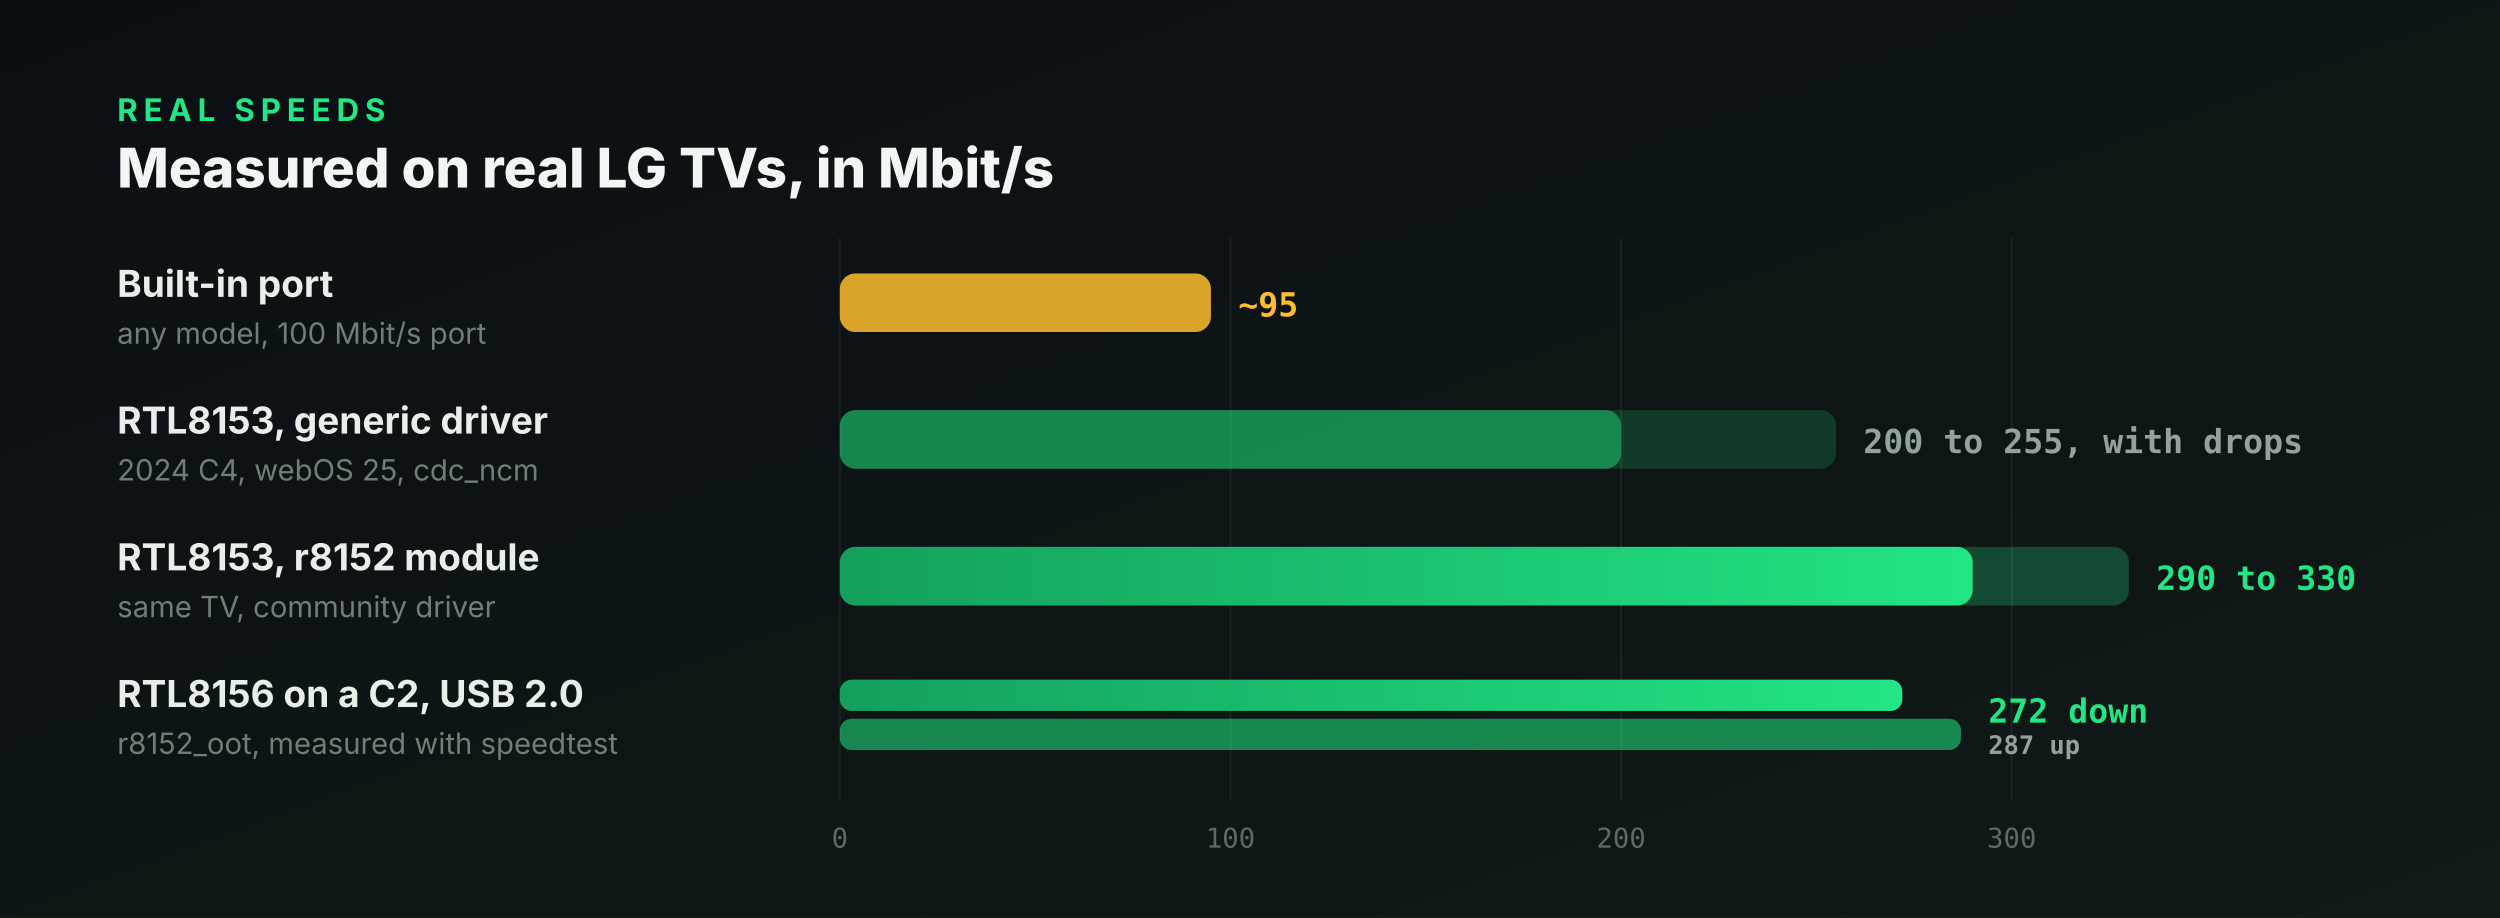
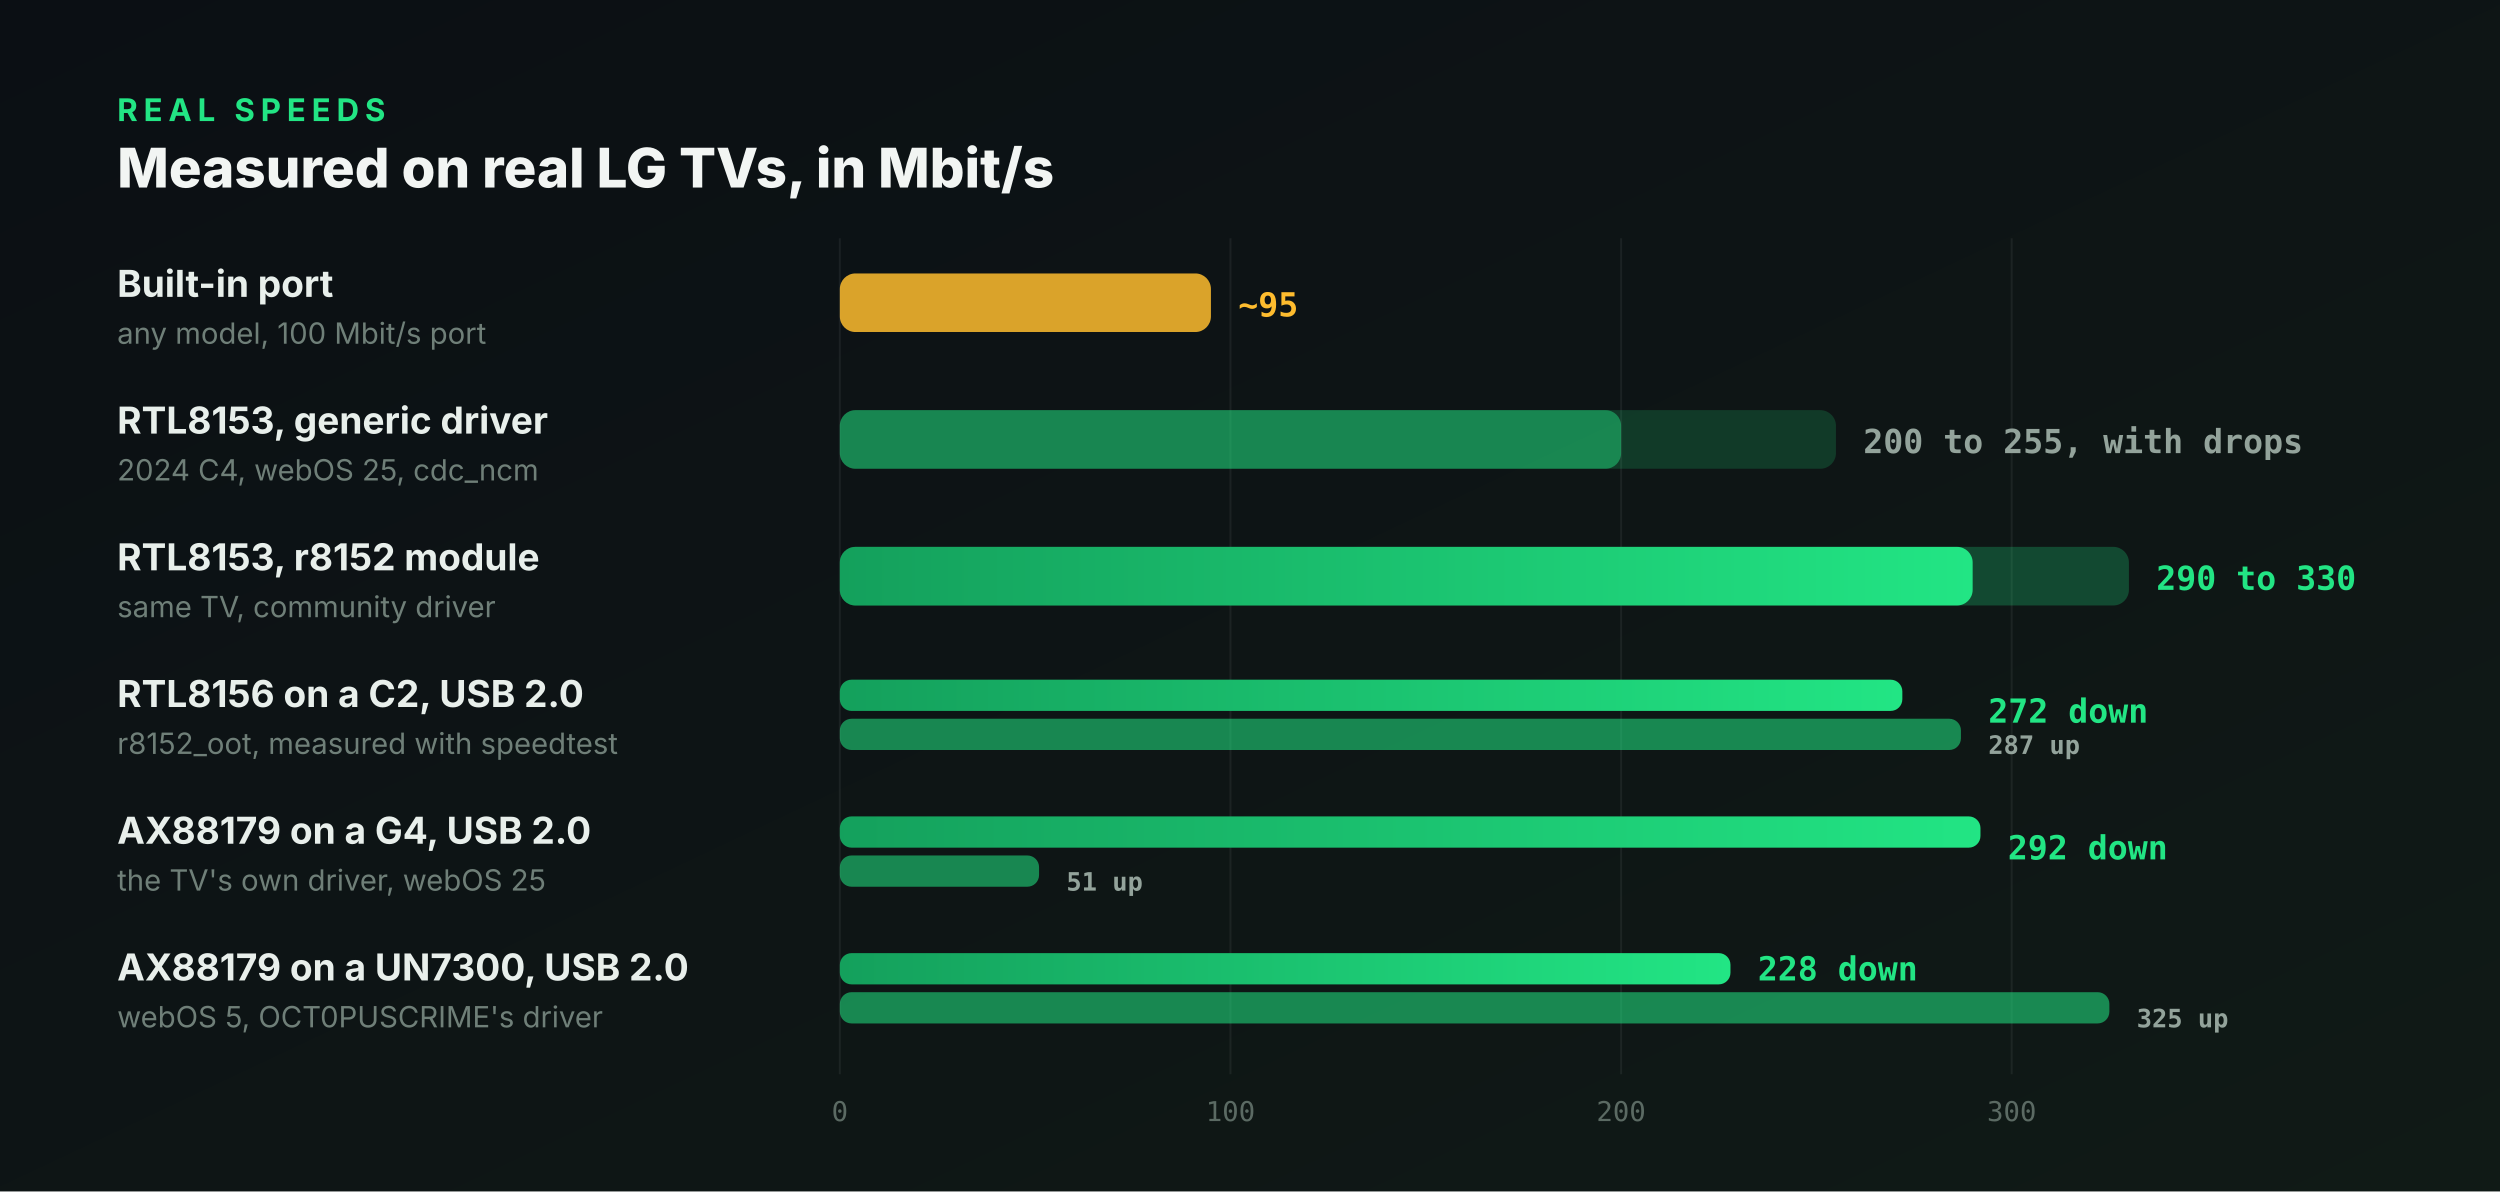
- <svg xmlns="http://www.w3.org/2000/svg" width="1280" height="470" viewBox="0 0 1280 470" role="img" aria-labelledby="t d">
+ <svg xmlns="http://www.w3.org/2000/svg" width="1280" height="610" viewBox="0 0 1280 610" role="img" aria-labelledby="t d">
  <defs>
    <linearGradient id="bg" x1="0" y1="0" x2="1" y2="1">
      <stop offset="0" stop-color="#0b0f14" />
      <stop offset="1" stop-color="#101a16" />
    </linearGradient>
    <linearGradient id="g" x1="0" y1="0" x2="1" y2="0">
      <stop offset="0" stop-color="#14a05c" />
      <stop offset="1" stop-color="#22e584" />
    </linearGradient>
    <style>
      .sans { font-family: Inter, -apple-system, "Segoe UI", Helvetica, Arial, sans-serif; }
      .mono { font-family: "JetBrains Mono", ui-monospace, SFMono-Regular, Menlo, Consolas, "DejaVu Sans Mono", monospace; }
      .bar { transform-box: fill-box; transform-origin: left center; animation: grow 1.6s cubic-bezier(.2,.8,.2,1) both; }
-       .b2 { animation-delay: .25s; } .b3 { animation-delay: .5s; } .b4 { animation-delay: .75s; } .b5 { animation-delay: .9s; }
+       .b2 { animation-delay: .25s; } .b3 { animation-delay: .5s; } .b4 { animation-delay: .75s; } .b5 { animation-delay: .9s; } .b6 { animation-delay: 1s; } .b7 { animation-delay: 1.1s; } .b8 { animation-delay: 1.2s; } .b9 { animation-delay: 1.3s; }
      @keyframes grow { from { transform: scaleX(0); } to { transform: scaleX(1); } }
      .num { animation: fade .6s ease-out both; }
-       .n1 { animation-delay: 1.2s; } .n2 { animation-delay: 1.45s; } .n3 { animation-delay: 1.7s; } .n4 { animation-delay: 2s; }
+       .n1 { animation-delay: 1.2s; } .n2 { animation-delay: 1.45s; } .n3 { animation-delay: 1.7s; } .n4 { animation-delay: 2s; } .n5 { animation-delay: 2.2s; } .n6 { animation-delay: 2.4s; }
      @keyframes fade { from { opacity: 0; } to { opacity: 1; } }
      @media (prefers-reduced-motion: reduce) { .bar, .num { animation: none; } }
    </style>
  </defs>
-   <rect width="1280" height="470" fill="url(#bg)" />
+   <rect width="1280" height="610" fill="url(#bg)" />
  <text x="60" y="62" class="sans" font-size="16" font-weight="700" fill="#22e584" letter-spacing="3">REAL SPEEDS</text>
  <text x="60" y="96" class="sans" font-size="28" font-weight="800" fill="#f2f5f3">Measured on real LG TVs, in Mbit/s</text>
  <g stroke="#ffffff" stroke-opacity="0.06">
-     <line x1="430" y1="122" x2="430" y2="410" />
-     <line x1="630" y1="122" x2="630" y2="410" />
-     <line x1="830" y1="122" x2="830" y2="410" />
-     <line x1="1030" y1="122" x2="1030" y2="410" />
+     <line x1="430" y1="122" x2="430" y2="550" />
+     <line x1="630" y1="122" x2="630" y2="550" />
+     <line x1="830" y1="122" x2="830" y2="550" />
+     <line x1="1030" y1="122" x2="1030" y2="550" />
  </g>
  <g class="mono" font-size="14" fill="#5b6a63" text-anchor="middle">
-     <text x="430" y="434">0</text>
-     <text x="630" y="434">100</text>
-     <text x="830" y="434">200</text>
-     <text x="1030" y="434">300</text>
+     <text x="430" y="574">0</text>
+     <text x="630" y="574">100</text>
+     <text x="830" y="574">200</text>
+     <text x="1030" y="574">300</text>
  </g>
  <text x="60" y="152" class="sans" font-size="19" font-weight="700" fill="#e8efeb">Built-in port</text>
  <text x="60" y="176" class="sans" font-size="15" fill="#6f7f78">any model, 100 Mbit/s port</text>
  <rect class="bar" x="430" y="140" width="190" height="30" rx="8" fill="#febc2e" fill-opacity="0.85" />
  <text class="num n1 mono" x="634" y="162" font-size="17" font-weight="700" fill="#febc2e">~95</text>
  <text x="60" y="222" class="sans" font-size="19" font-weight="700" fill="#e8efeb">RTL8153, generic driver</text>
  <text x="60" y="246" class="sans" font-size="15" fill="#6f7f78">2024 C4, webOS 25, cdc_ncm</text>
  <rect class="bar b2" x="430" y="210" width="400" height="30" rx="8" fill="#22e584" fill-opacity="0.45" />
  <rect class="bar b2" x="430" y="210" width="510" height="30" rx="8" fill="#22e584" fill-opacity="0.18" />
  <text class="num n2 mono" x="954" y="232" font-size="17" font-weight="700" fill="#93a39b">200 to 255, with drops</text>
  <text x="60" y="292" class="sans" font-size="19" font-weight="700" fill="#e8efeb">RTL8153, r8152 module</text>
  <text x="60" y="316" class="sans" font-size="15" fill="#6f7f78">same TV, community driver</text>
  <rect class="bar b3" x="430" y="280" width="660" height="30" rx="8" fill="#22e584" fill-opacity="0.25" />
  <rect class="bar b3" x="430" y="280" width="580" height="30" rx="8" fill="url(#g)" />
  <text class="num n3 mono" x="1104" y="302" font-size="17" font-weight="700" fill="#22e584">290 to 330</text>
  <text x="60" y="362" class="sans" font-size="19" font-weight="700" fill="#e8efeb">RTL8156 on a C2, USB 2.0</text>
  <text x="60" y="386" class="sans" font-size="15" fill="#6f7f78">r8152_oot, measured with speedtest</text>
  <rect class="bar b4" x="430" y="348" width="544" height="16" rx="6" fill="url(#g)" />
  <rect class="bar b5" x="430" y="368" width="574" height="16" rx="6" fill="#22e584" fill-opacity="0.55" />
  <text class="num n4 mono" x="1018" y="370" font-size="17" font-weight="700" fill="#22e584">272 down</text>
  <text class="num n4 mono" x="1018" y="386" font-size="13" font-weight="600" fill="#93a39b">287 up</text>
+   <text x="60" y="432" class="sans" font-size="19" font-weight="700" fill="#e8efeb">AX88179 on a G4, USB 2.0</text>
+   <text x="60" y="456" class="sans" font-size="15" fill="#6f7f78">the TV's own driver, webOS 25</text>
+   <rect class="bar b6" x="430" y="418" width="584" height="16" rx="6" fill="url(#g)" />
+   <rect class="bar b7" x="430" y="438" width="102" height="16" rx="6" fill="#22e584" fill-opacity="0.55" />
+   <text class="num n5 mono" x="1028" y="440" font-size="17" font-weight="700" fill="#22e584">292 down</text>
+   <text class="num n5 mono" x="546" y="456" font-size="13" font-weight="600" fill="#93a39b">51 up</text>
+   <text x="60" y="502" class="sans" font-size="19" font-weight="700" fill="#e8efeb">AX88179 on a UN7300, USB 2.0</text>
+   <text x="60" y="526" class="sans" font-size="15" fill="#6f7f78">webOS 5, OCT0PUSCRIME's driver</text>
+   <rect class="bar b8" x="430" y="488" width="456" height="16" rx="6" fill="url(#g)" />
+   <rect class="bar b9" x="430" y="508" width="650" height="16" rx="6" fill="#22e584" fill-opacity="0.55" />
+   <text class="num n6 mono" x="900" y="502" font-size="17" font-weight="700" fill="#22e584">228 down</text>
+   <text class="num n6 mono" x="1094" y="526" font-size="13" font-weight="600" fill="#93a39b">325 up</text>
</svg>
